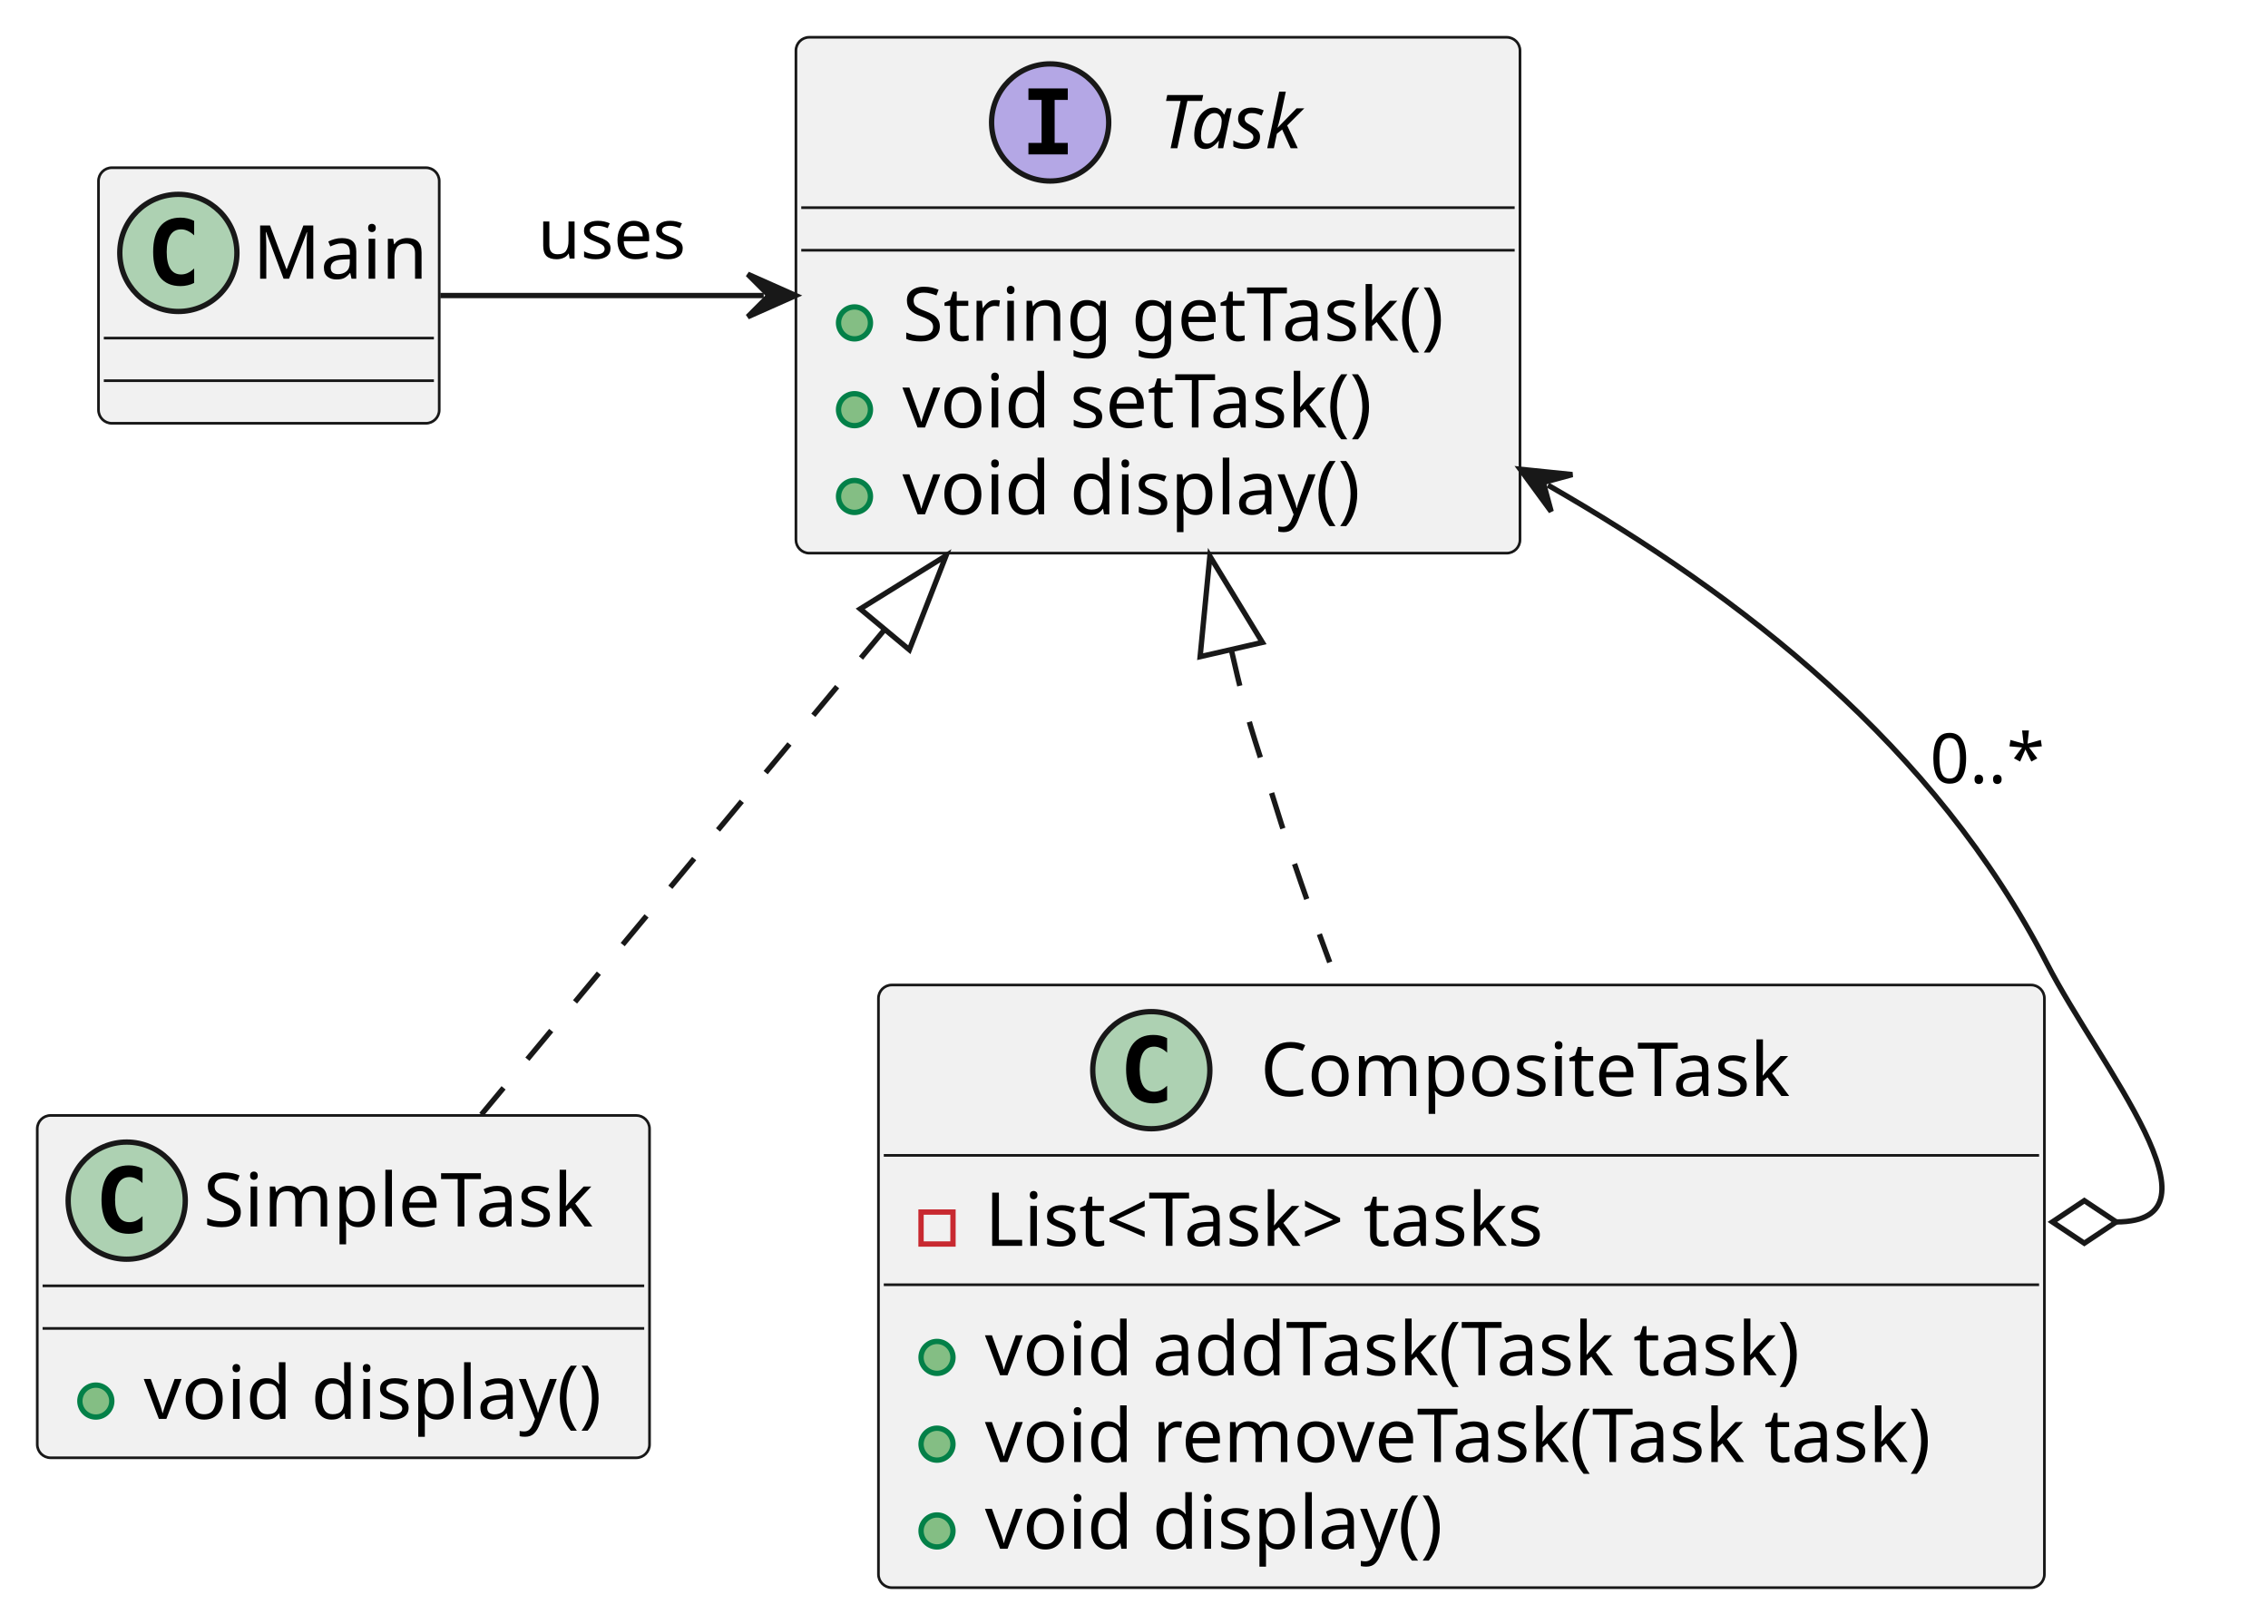
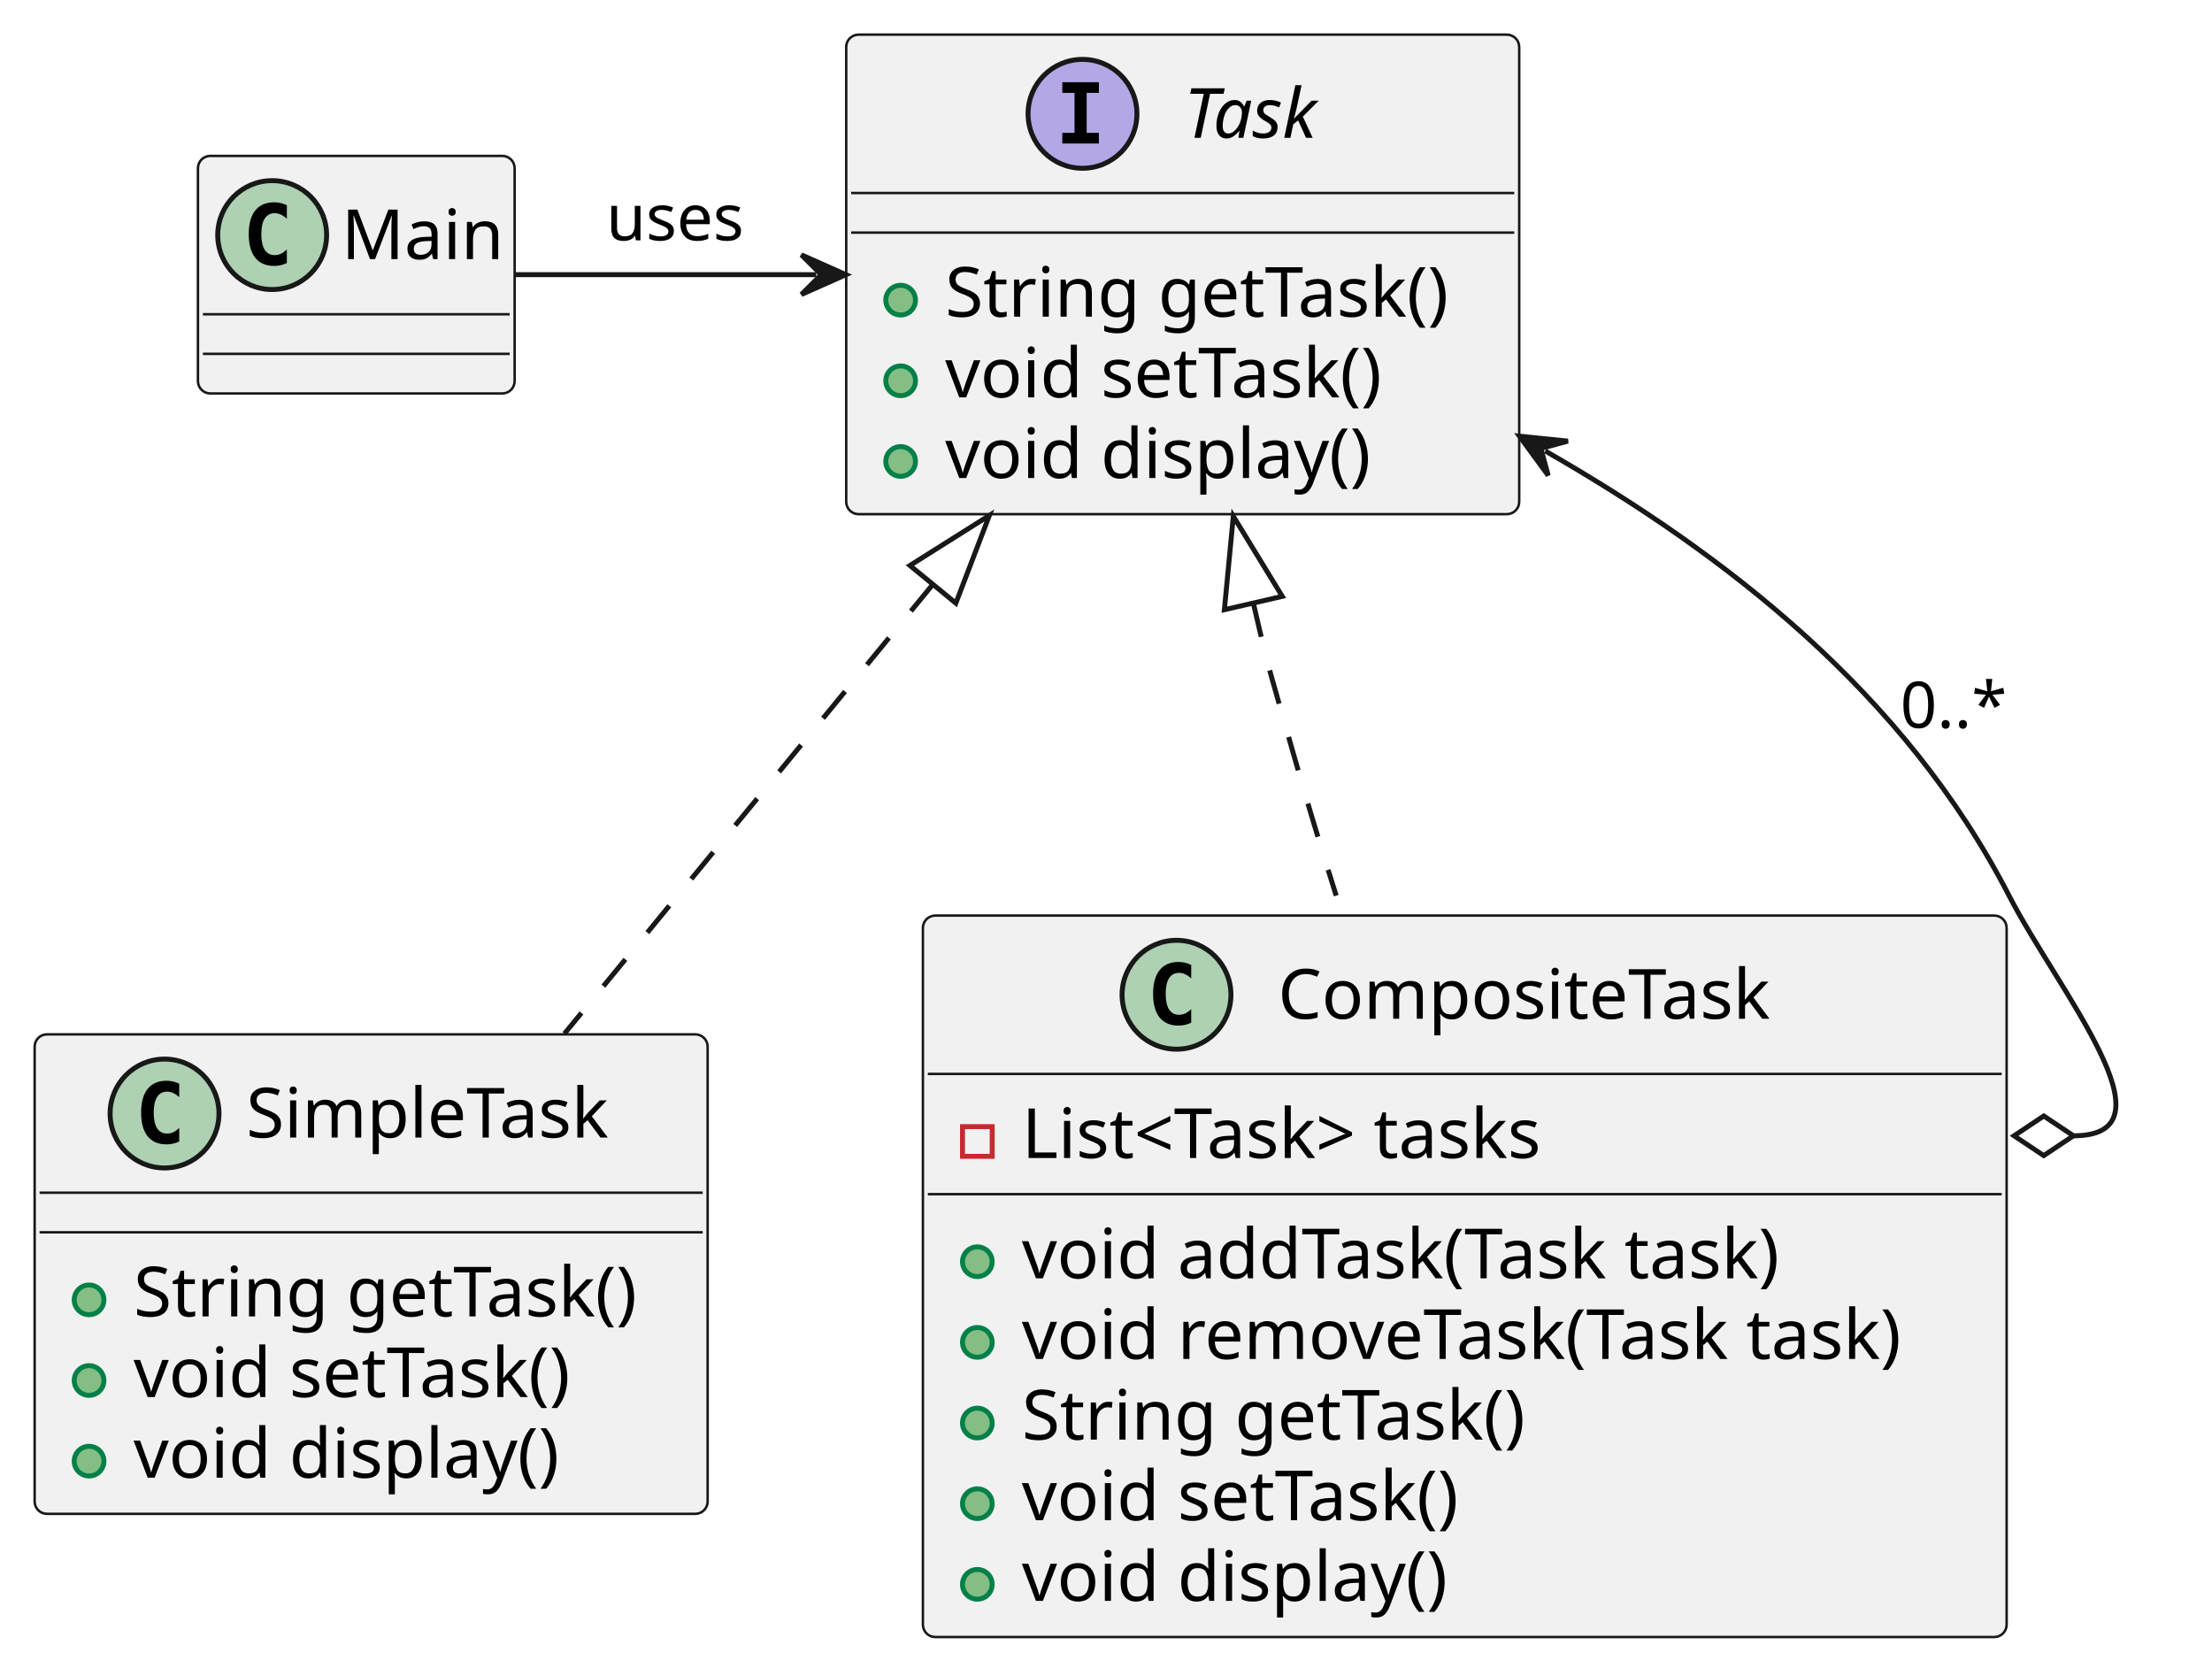
- <svg xmlns="http://www.w3.org/2000/svg" contentStyleType="text/css" height="305px" preserveAspectRatio="none" style="width:426px;height:305px;background:#FFFFFF;" version="1.1" viewBox="0 0 426 305" width="426px" zoomAndPan="magnify">
+ <svg xmlns="http://www.w3.org/2000/svg" contentStyleType="text/css" height="337px" preserveAspectRatio="none" style="width:447px;height:337px;background:#FFFFFF;" version="1.1" viewBox="0 0 447 337" width="447px" zoomAndPan="magnify">
  <defs />
  <g>
    <g id="elem_Task">
-       <rect codeLine="1" fill="#F1F1F1" height="96.891" id="Task" rx="2.5" ry="2.5" style="stroke:#181818;stroke-width:0.5;" width="136" x="149.5" y="7" />
-       <ellipse cx="197.25" cy="23" fill="#B4A7E5" rx="11" ry="11" style="stroke:#181818;stroke-width:1.0;" />
-       <path d="M193.172,18.766 L193.172,16.609 L200.562,16.609 L200.562,18.766 L198.094,18.766 L198.094,26.844 L200.562,26.844 L200.562,29 L193.172,29 L193.172,26.844 L195.641,26.844 L195.641,18.766 L193.172,18.766 Z " fill="#000000" />
-       <text fill="#000000" font-family="sans-serif" font-size="14" font-style="italic" lengthAdjust="spacing" textLength="32" x="217.75" y="27.847">Task</text>
-       <line style="stroke:#181818;stroke-width:0.5;" x1="150.5" x2="284.5" y1="39" y2="39" />
-       <line style="stroke:#181818;stroke-width:0.5;" x1="150.5" x2="284.5" y1="47" y2="47" />
-       <ellipse cx="160.5" cy="60.648" fill="#84BE84" rx="3" ry="3" style="stroke:#038048;stroke-width:1.0;" />
-       <text fill="#000000" font-family="sans-serif" font-size="14" lengthAdjust="spacing" textLength="110" x="169.5" y="63.995">String getTask()</text>
-       <ellipse cx="160.5" cy="76.945" fill="#84BE84" rx="3" ry="3" style="stroke:#038048;stroke-width:1.0;" />
-       <text fill="#000000" font-family="sans-serif" font-size="14" lengthAdjust="spacing" textLength="97" x="169.5" y="80.292">void setTask()</text>
-       <ellipse cx="160.5" cy="93.242" fill="#84BE84" rx="3" ry="3" style="stroke:#038048;stroke-width:1.0;" />
-       <text fill="#000000" font-family="sans-serif" font-size="14" lengthAdjust="spacing" textLength="89" x="169.5" y="96.589">void display()</text>
+       <rect codeLine="1" fill="#F1F1F1" height="96.891" id="Task" rx="2.5" ry="2.5" style="stroke:#181818;stroke-width:0.5;" width="136" x="171" y="7" />
+       <ellipse cx="218.75" cy="23" fill="#B4A7E5" rx="11" ry="11" style="stroke:#181818;stroke-width:1.0;" />
+       <path d="M214.672,18.766 L214.672,16.609 L222.062,16.609 L222.062,18.766 L219.594,18.766 L219.594,26.844 L222.062,26.844 L222.062,29 L214.672,29 L214.672,26.844 L217.141,26.844 L217.141,18.766 L214.672,18.766 Z " fill="#000000" />
+       <text fill="#000000" font-family="sans-serif" font-size="14" font-style="italic" lengthAdjust="spacing" textLength="32" x="239.25" y="27.847">Task</text>
+       <line style="stroke:#181818;stroke-width:0.5;" x1="172" x2="306" y1="39" y2="39" />
+       <line style="stroke:#181818;stroke-width:0.5;" x1="172" x2="306" y1="47" y2="47" />
+       <ellipse cx="182" cy="60.648" fill="#84BE84" rx="3" ry="3" style="stroke:#038048;stroke-width:1.0;" />
+       <text fill="#000000" font-family="sans-serif" font-size="14" lengthAdjust="spacing" textLength="110" x="191" y="63.995">String getTask()</text>
+       <ellipse cx="182" cy="76.945" fill="#84BE84" rx="3" ry="3" style="stroke:#038048;stroke-width:1.0;" />
+       <text fill="#000000" font-family="sans-serif" font-size="14" lengthAdjust="spacing" textLength="97" x="191" y="80.292">void setTask()</text>
+       <ellipse cx="182" cy="93.242" fill="#84BE84" rx="3" ry="3" style="stroke:#038048;stroke-width:1.0;" />
+       <text fill="#000000" font-family="sans-serif" font-size="14" lengthAdjust="spacing" textLength="89" x="191" y="96.589">void display()</text>
    </g>
    <g id="elem_SimpleTask">
-       <rect codeLine="6" fill="#F1F1F1" height="64.297" id="SimpleTask" rx="2.5" ry="2.5" style="stroke:#181818;stroke-width:0.5;" width="115" x="7" y="209.5" />
-       <ellipse cx="23.8" cy="225.5" fill="#ADD1B2" rx="11" ry="11" style="stroke:#181818;stroke-width:1.0;" />
-       <path d="M26.769,231.141 Q26.191,231.438 25.55,231.578 Q24.909,231.734 24.206,231.734 Q21.706,231.734 20.378,230.094 Q19.066,228.438 19.066,225.312 Q19.066,222.188 20.378,220.531 Q21.706,218.875 24.206,218.875 Q24.909,218.875 25.55,219.031 Q26.206,219.188 26.769,219.484 L26.769,222.203 Q26.144,221.625 25.55,221.359 Q24.956,221.078 24.331,221.078 Q22.988,221.078 22.3,222.156 Q21.613,223.219 21.613,225.312 Q21.613,227.406 22.3,228.484 Q22.988,229.547 24.331,229.547 Q24.956,229.547 25.55,229.281 Q26.144,229 26.769,228.422 L26.769,231.141 Z " fill="#000000" />
-       <text fill="#000000" font-family="sans-serif" font-size="14" lengthAdjust="spacing" textLength="79" x="38.2" y="230.347">SimpleTask</text>
-       <line style="stroke:#181818;stroke-width:0.5;" x1="8" x2="121" y1="241.5" y2="241.5" />
-       <line style="stroke:#181818;stroke-width:0.5;" x1="8" x2="121" y1="249.5" y2="249.5" />
-       <ellipse cx="18" cy="263.148" fill="#84BE84" rx="3" ry="3" style="stroke:#038048;stroke-width:1.0;" />
-       <text fill="#000000" font-family="sans-serif" font-size="14" lengthAdjust="spacing" textLength="89" x="27" y="266.495">void display()</text>
+       <rect codeLine="6" fill="#F1F1F1" height="96.891" id="SimpleTask" rx="2.5" ry="2.5" style="stroke:#181818;stroke-width:0.5;" width="136" x="7" y="209" />
+       <ellipse cx="33.25" cy="225" fill="#ADD1B2" rx="11" ry="11" style="stroke:#181818;stroke-width:1.0;" />
+       <path d="M36.219,230.641 Q35.641,230.938 35,231.078 Q34.359,231.234 33.656,231.234 Q31.156,231.234 29.828,229.594 Q28.516,227.938 28.516,224.812 Q28.516,221.688 29.828,220.031 Q31.156,218.375 33.656,218.375 Q34.359,218.375 35,218.531 Q35.656,218.688 36.219,218.984 L36.219,221.703 Q35.594,221.125 35,220.859 Q34.406,220.578 33.781,220.578 Q32.438,220.578 31.75,221.656 Q31.062,222.719 31.062,224.812 Q31.062,226.906 31.75,227.984 Q32.438,229.047 33.781,229.047 Q34.406,229.047 35,228.781 Q35.594,228.5 36.219,227.922 L36.219,230.641 Z " fill="#000000" />
+       <text fill="#000000" font-family="sans-serif" font-size="14" lengthAdjust="spacing" textLength="79" x="49.75" y="229.847">SimpleTask</text>
+       <line style="stroke:#181818;stroke-width:0.5;" x1="8" x2="142" y1="241" y2="241" />
+       <line style="stroke:#181818;stroke-width:0.5;" x1="8" x2="142" y1="249" y2="249" />
+       <ellipse cx="18" cy="262.648" fill="#84BE84" rx="3" ry="3" style="stroke:#038048;stroke-width:1.0;" />
+       <text fill="#000000" font-family="sans-serif" font-size="14" lengthAdjust="spacing" textLength="110" x="27" y="265.995">String getTask()</text>
+       <ellipse cx="18" cy="278.945" fill="#84BE84" rx="3" ry="3" style="stroke:#038048;stroke-width:1.0;" />
+       <text fill="#000000" font-family="sans-serif" font-size="14" lengthAdjust="spacing" textLength="97" x="27" y="282.292">void setTask()</text>
+       <ellipse cx="18" cy="295.242" fill="#84BE84" rx="3" ry="3" style="stroke:#038048;stroke-width:1.0;" />
+       <text fill="#000000" font-family="sans-serif" font-size="14" lengthAdjust="spacing" textLength="89" x="27" y="298.589">void display()</text>
    </g>
    <g id="elem_CompositeTask">
-       <rect codeLine="9" fill="#F1F1F1" height="113.188" id="CompositeTask" rx="2.5" ry="2.5" style="stroke:#181818;stroke-width:0.5;" width="219" x="165" y="185" />
-       <ellipse cx="216.25" cy="201" fill="#ADD1B2" rx="11" ry="11" style="stroke:#181818;stroke-width:1.0;" />
-       <path d="M219.219,206.641 Q218.641,206.938 218,207.078 Q217.359,207.234 216.656,207.234 Q214.156,207.234 212.828,205.594 Q211.516,203.938 211.516,200.812 Q211.516,197.688 212.828,196.031 Q214.156,194.375 216.656,194.375 Q217.359,194.375 218,194.531 Q218.656,194.688 219.219,194.984 L219.219,197.703 Q218.594,197.125 218,196.859 Q217.406,196.578 216.781,196.578 Q215.438,196.578 214.75,197.656 Q214.062,198.719 214.062,200.812 Q214.062,202.906 214.75,203.984 Q215.438,205.047 216.781,205.047 Q217.406,205.047 218,204.781 Q218.594,204.5 219.219,203.922 L219.219,206.641 Z " fill="#000000" />
-       <text fill="#000000" font-family="sans-serif" font-size="14" lengthAdjust="spacing" textLength="108" x="236.75" y="205.847">CompositeTask</text>
-       <line style="stroke:#181818;stroke-width:0.5;" x1="166" x2="383" y1="217" y2="217" />
-       <rect fill="none" height="6" style="stroke:#C82930;stroke-width:1.0;" width="6" x="173" y="227.648" />
-       <text fill="#000000" font-family="sans-serif" font-size="14" lengthAdjust="spacing" textLength="121" x="185" y="233.995">List&lt;Task&gt; tasks</text>
-       <line style="stroke:#181818;stroke-width:0.5;" x1="166" x2="383" y1="241.297" y2="241.297" />
-       <ellipse cx="176" cy="254.945" fill="#84BE84" rx="3" ry="3" style="stroke:#038048;stroke-width:1.0;" />
-       <text fill="#000000" font-family="sans-serif" font-size="14" lengthAdjust="spacing" textLength="167" x="185" y="258.292">void addTask(Task task)</text>
-       <ellipse cx="176" cy="271.242" fill="#84BE84" rx="3" ry="3" style="stroke:#038048;stroke-width:1.0;" />
-       <text fill="#000000" font-family="sans-serif" font-size="14" lengthAdjust="spacing" textLength="193" x="185" y="274.589">void removeTask(Task task)</text>
-       <ellipse cx="176" cy="287.539" fill="#84BE84" rx="3" ry="3" style="stroke:#038048;stroke-width:1.0;" />
-       <text fill="#000000" font-family="sans-serif" font-size="14" lengthAdjust="spacing" textLength="89" x="185" y="290.886">void display()</text>
+       <rect codeLine="11" fill="#F1F1F1" height="145.781" id="CompositeTask" rx="2.5" ry="2.5" style="stroke:#181818;stroke-width:0.5;" width="219" x="186.5" y="185" />
+       <ellipse cx="237.75" cy="201" fill="#ADD1B2" rx="11" ry="11" style="stroke:#181818;stroke-width:1.0;" />
+       <path d="M240.719,206.641 Q240.141,206.938 239.5,207.078 Q238.859,207.234 238.156,207.234 Q235.656,207.234 234.328,205.594 Q233.016,203.938 233.016,200.812 Q233.016,197.688 234.328,196.031 Q235.656,194.375 238.156,194.375 Q238.859,194.375 239.5,194.531 Q240.156,194.688 240.719,194.984 L240.719,197.703 Q240.094,197.125 239.5,196.859 Q238.906,196.578 238.281,196.578 Q236.938,196.578 236.25,197.656 Q235.562,198.719 235.562,200.812 Q235.562,202.906 236.25,203.984 Q236.938,205.047 238.281,205.047 Q238.906,205.047 239.5,204.781 Q240.094,204.5 240.719,203.922 L240.719,206.641 Z " fill="#000000" />
+       <text fill="#000000" font-family="sans-serif" font-size="14" lengthAdjust="spacing" textLength="108" x="258.25" y="205.847">CompositeTask</text>
+       <line style="stroke:#181818;stroke-width:0.5;" x1="187.5" x2="404.5" y1="217" y2="217" />
+       <rect fill="none" height="6" style="stroke:#C82930;stroke-width:1.0;" width="6" x="194.5" y="227.648" />
+       <text fill="#000000" font-family="sans-serif" font-size="14" lengthAdjust="spacing" textLength="121" x="206.5" y="233.995">List&lt;Task&gt; tasks</text>
+       <line style="stroke:#181818;stroke-width:0.5;" x1="187.5" x2="404.5" y1="241.297" y2="241.297" />
+       <ellipse cx="197.5" cy="254.945" fill="#84BE84" rx="3" ry="3" style="stroke:#038048;stroke-width:1.0;" />
+       <text fill="#000000" font-family="sans-serif" font-size="14" lengthAdjust="spacing" textLength="167" x="206.5" y="258.292">void addTask(Task task)</text>
+       <ellipse cx="197.5" cy="271.242" fill="#84BE84" rx="3" ry="3" style="stroke:#038048;stroke-width:1.0;" />
+       <text fill="#000000" font-family="sans-serif" font-size="14" lengthAdjust="spacing" textLength="193" x="206.5" y="274.589">void removeTask(Task task)</text>
+       <ellipse cx="197.5" cy="287.539" fill="#84BE84" rx="3" ry="3" style="stroke:#038048;stroke-width:1.0;" />
+       <text fill="#000000" font-family="sans-serif" font-size="14" lengthAdjust="spacing" textLength="110" x="206.5" y="290.886">String getTask()</text>
+       <ellipse cx="197.5" cy="303.836" fill="#84BE84" rx="3" ry="3" style="stroke:#038048;stroke-width:1.0;" />
+       <text fill="#000000" font-family="sans-serif" font-size="14" lengthAdjust="spacing" textLength="97" x="206.5" y="307.183">void setTask()</text>
+       <ellipse cx="197.5" cy="320.133" fill="#84BE84" rx="3" ry="3" style="stroke:#038048;stroke-width:1.0;" />
+       <text fill="#000000" font-family="sans-serif" font-size="14" lengthAdjust="spacing" textLength="89" x="206.5" y="323.479">void display()</text>
    </g>
    <g id="elem_Main">
-       <rect codeLine="15" fill="#F1F1F1" height="48" id="Main" rx="2.5" ry="2.5" style="stroke:#181818;stroke-width:0.5;" width="64" x="18.5" y="31.5" />
-       <ellipse cx="33.5" cy="47.5" fill="#ADD1B2" rx="11" ry="11" style="stroke:#181818;stroke-width:1.0;" />
-       <path d="M36.469,53.141 Q35.891,53.438 35.25,53.578 Q34.609,53.734 33.906,53.734 Q31.406,53.734 30.078,52.094 Q28.766,50.438 28.766,47.312 Q28.766,44.188 30.078,42.531 Q31.406,40.875 33.906,40.875 Q34.609,40.875 35.25,41.031 Q35.906,41.188 36.469,41.484 L36.469,44.203 Q35.844,43.625 35.25,43.359 Q34.656,43.078 34.031,43.078 Q32.688,43.078 32,44.156 Q31.312,45.219 31.312,47.312 Q31.312,49.406 32,50.484 Q32.688,51.547 34.031,51.547 Q34.656,51.547 35.25,51.281 Q35.844,51 36.469,50.422 L36.469,53.141 Z " fill="#000000" />
-       <text fill="#000000" font-family="sans-serif" font-size="14" lengthAdjust="spacing" textLength="32" x="47.5" y="52.347">Main</text>
-       <line style="stroke:#181818;stroke-width:0.5;" x1="19.5" x2="81.5" y1="63.5" y2="63.5" />
-       <line style="stroke:#181818;stroke-width:0.5;" x1="19.5" x2="81.5" y1="71.5" y2="71.5" />
+       <rect codeLine="19" fill="#F1F1F1" height="48" id="Main" rx="2.5" ry="2.5" style="stroke:#181818;stroke-width:0.5;" width="64" x="40" y="31.5" />
+       <ellipse cx="55" cy="47.5" fill="#ADD1B2" rx="11" ry="11" style="stroke:#181818;stroke-width:1.0;" />
+       <path d="M57.969,53.141 Q57.391,53.438 56.75,53.578 Q56.109,53.734 55.406,53.734 Q52.906,53.734 51.578,52.094 Q50.266,50.438 50.266,47.312 Q50.266,44.188 51.578,42.531 Q52.906,40.875 55.406,40.875 Q56.109,40.875 56.75,41.031 Q57.406,41.188 57.969,41.484 L57.969,44.203 Q57.344,43.625 56.75,43.359 Q56.156,43.078 55.531,43.078 Q54.188,43.078 53.5,44.156 Q52.812,45.219 52.812,47.312 Q52.812,49.406 53.5,50.484 Q54.188,51.547 55.531,51.547 Q56.156,51.547 56.75,51.281 Q57.344,51 57.969,50.422 L57.969,53.141 Z " fill="#000000" />
+       <text fill="#000000" font-family="sans-serif" font-size="14" lengthAdjust="spacing" textLength="32" x="69" y="52.347">Main</text>
+       <line style="stroke:#181818;stroke-width:0.5;" x1="41" x2="103" y1="63.5" y2="63.5" />
+       <line style="stroke:#181818;stroke-width:0.5;" x1="41" x2="103" y1="71.5" y2="71.5" />
    </g>
    <g id="link_Task_SimpleTask">
-       <path d="M166.191,118.2 C138.651,151.32 114.31,180.59 90.41,209.34 " fill="none" id="Task-backto-SimpleTask" style="stroke:#181818;stroke-width:1.0;stroke-dasharray:7.0,7.0;" />
-       <polygon fill="none" points="177.7,104.36,161.578,114.364,170.805,122.037,177.7,104.36" style="stroke:#181818;stroke-width:1.0;" />
+       <path d="M188.517,118.069 C162.557,149.729 140.01,177.21 114.06,208.87 " fill="none" id="Task-backto-SimpleTask" style="stroke:#181818;stroke-width:1.0;stroke-dasharray:7.0,7.0;" />
+       <polygon fill="none" points="199.93,104.15,183.877,114.265,193.157,121.874,199.93,104.15" style="stroke:#181818;stroke-width:1.0;" />
    </g>
    <g id="link_Task_CompositeTask">
-       <path d="M231.268,121.996 C234.708,137.016 234.86,136.04 239.5,151 C242.51,160.72 246.08,170.89 249.76,180.74 " fill="none" id="Task-backto-CompositeTask" style="stroke:#181818;stroke-width:1.0;stroke-dasharray:7.0,7.0;" />
-       <polygon fill="none" points="227.25,104.45,225.42,123.335,237.117,120.656,227.25,104.45" style="stroke:#181818;stroke-width:1.0;" />
+       <path d="M253.271,121.851 C256.731,136.871 256.75,135.92 261,151 C263.75,160.75 266.84,170.94 270.02,180.98 " fill="none" id="Task-backto-CompositeTask" style="stroke:#181818;stroke-width:1.0;stroke-dasharray:7.0,7.0;" />
+       <polygon fill="none" points="249.23,104.31,247.424,123.198,259.118,120.504,249.23,104.31" style="stroke:#181818;stroke-width:1.0;" />
    </g>
    <g id="link_CompositeTask_Task">
-       <path codeLine="17" d="M397.5,229.5 C419.06,229.5 394.37,200.17 384.5,181 C363.4,140 327.096,111.943 290.746,91.113 " fill="none" id="CompositeTask-Task" style="stroke:#181818;stroke-width:1.0;" />
-       <polygon fill="none" points="385.5,229.5,391.5,233.5,397.5,229.5,391.5,225.5,385.5,229.5" style="stroke:#181818;stroke-width:1.0;" />
-       <polygon fill="#181818" points="285.54,88.13,291.36,96.075,289.878,90.616,295.337,89.134,285.54,88.13" style="stroke:#181818;stroke-width:1.0;" />
-       <text fill="#000000" font-family="sans-serif" font-size="13" lengthAdjust="spacing" textLength="23" x="362.5" y="147.067">0..*</text>
+       <path codeLine="21" d="M419,229.5 C440.56,229.5 415.87,200.17 406,181 C384.9,140 348.596,111.943 312.246,91.113 " fill="none" id="CompositeTask-Task" style="stroke:#181818;stroke-width:1.0;" />
+       <polygon fill="none" points="407,229.5,413,233.5,419,229.5,413,225.5,407,229.5" style="stroke:#181818;stroke-width:1.0;" />
+       <polygon fill="#181818" points="307.04,88.13,312.86,96.075,311.378,90.616,316.837,89.134,307.04,88.13" style="stroke:#181818;stroke-width:1.0;" />
+       <text fill="#000000" font-family="sans-serif" font-size="13" lengthAdjust="spacing" textLength="23" x="384" y="147.067">0..*</text>
    </g>
    <g id="link_Main_Task">
-       <path codeLine="16" d="M82.7,55.5 C101.66,55.5 120.37,55.5 143.45,55.5 " fill="none" id="Main-to-Task" style="stroke:#181818;stroke-width:1.0;" />
-       <polygon fill="#181818" points="149.45,55.5,140.45,51.5,144.45,55.5,140.45,59.5,149.45,55.5" style="stroke:#181818;stroke-width:1.0;" />
-       <text fill="#000000" font-family="sans-serif" font-size="13" lengthAdjust="spacing" textLength="30" x="101" y="48.567">uses</text>
+       <path codeLine="20" d="M104.2,55.5 C123.16,55.5 141.87,55.5 164.95,55.5 " fill="none" id="Main-to-Task" style="stroke:#181818;stroke-width:1.0;" />
+       <polygon fill="#181818" points="170.95,55.5,161.95,51.5,165.95,55.5,161.95,59.5,170.95,55.5" style="stroke:#181818;stroke-width:1.0;" />
+       <text fill="#000000" font-family="sans-serif" font-size="13" lengthAdjust="spacing" textLength="30" x="122.5" y="48.567">uses</text>
    </g>
  </g>
</svg>
